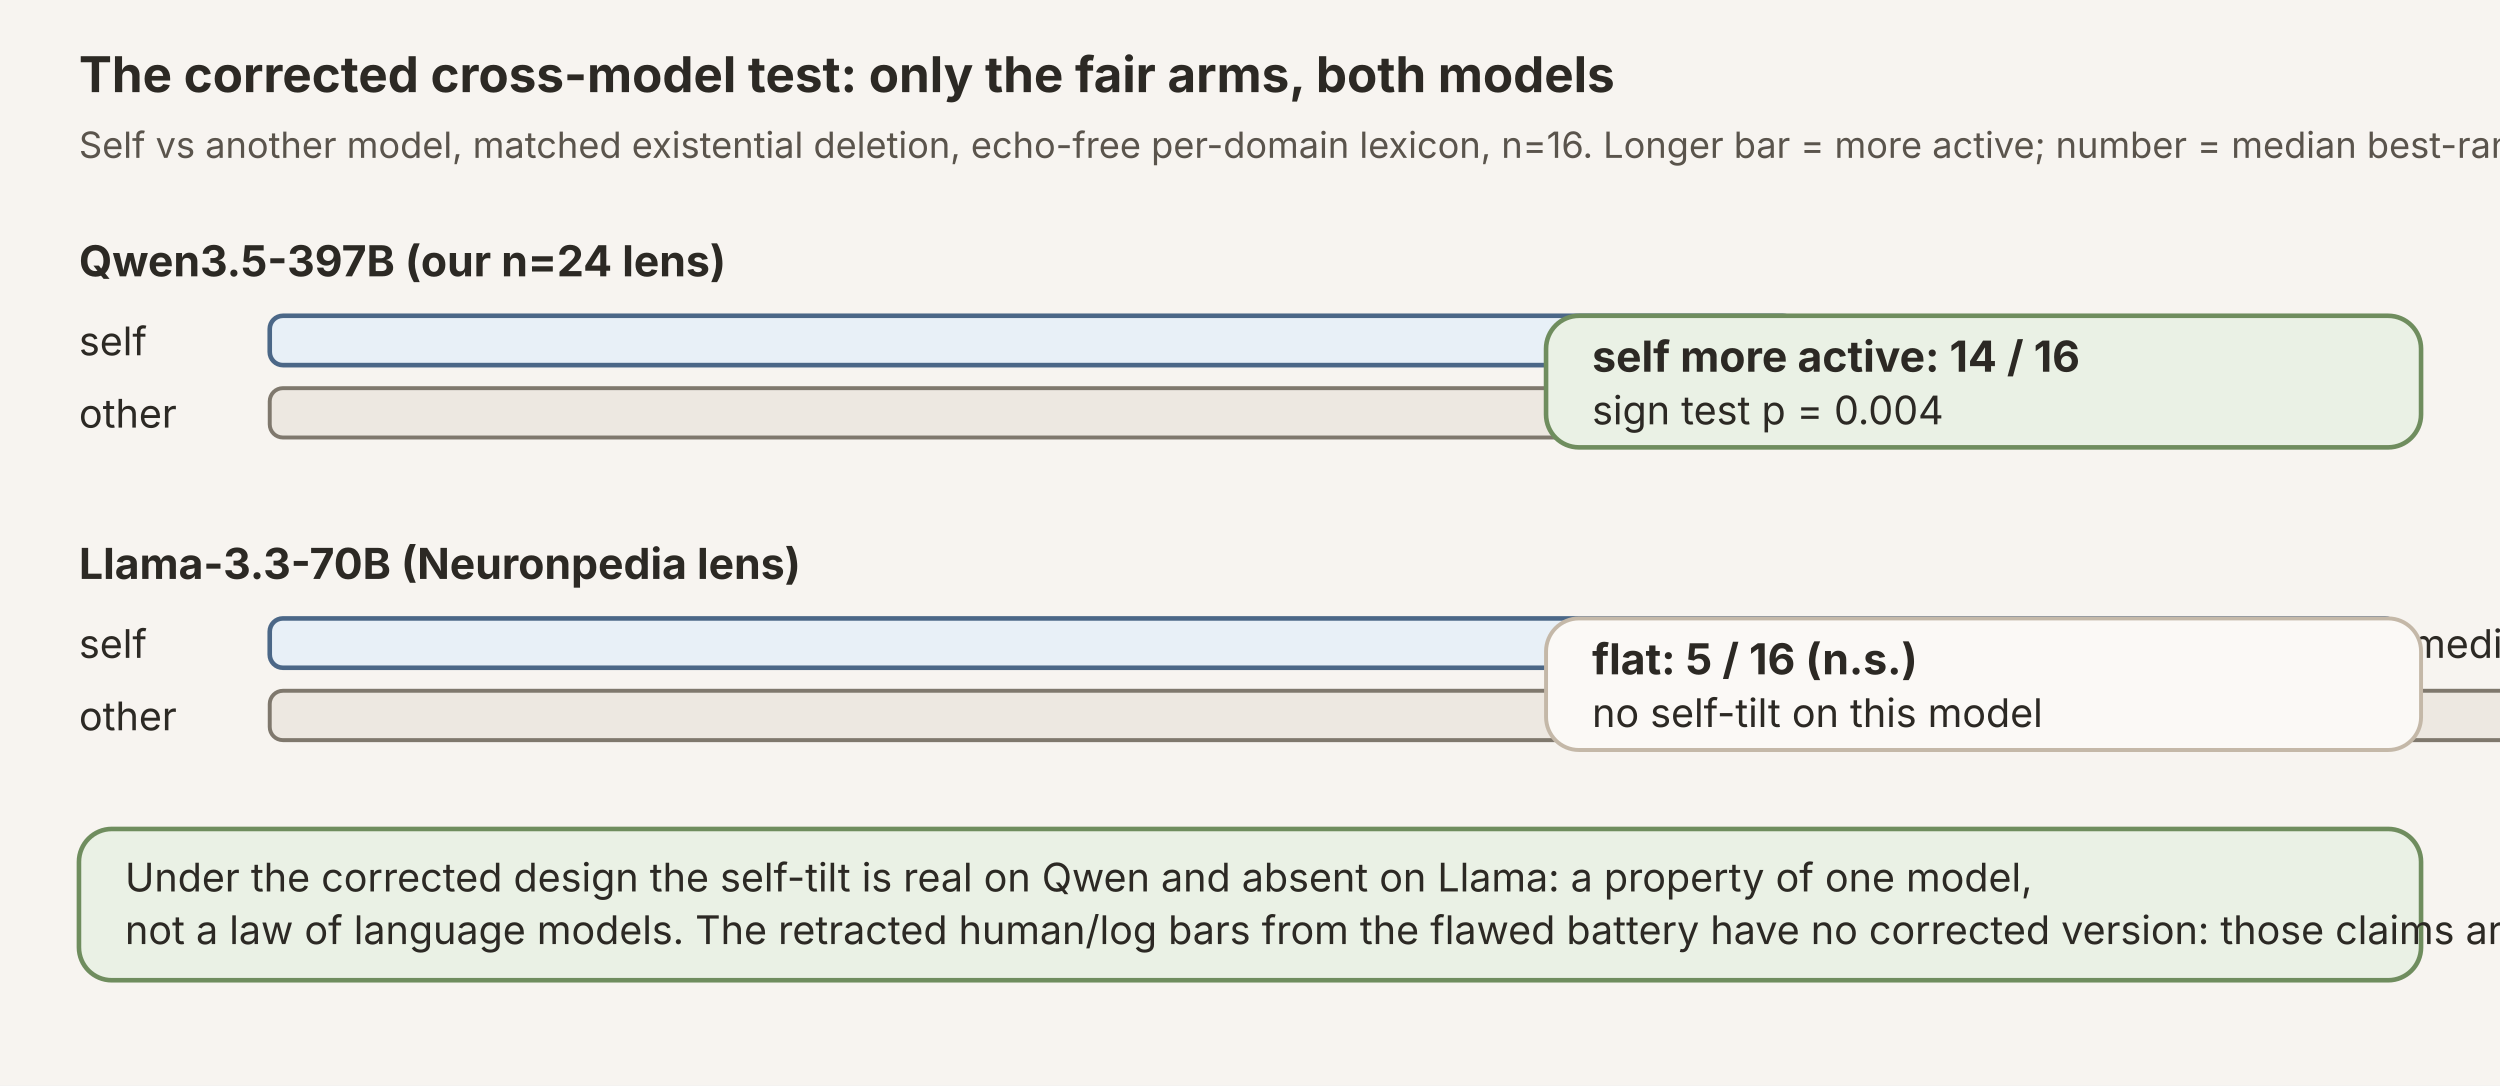
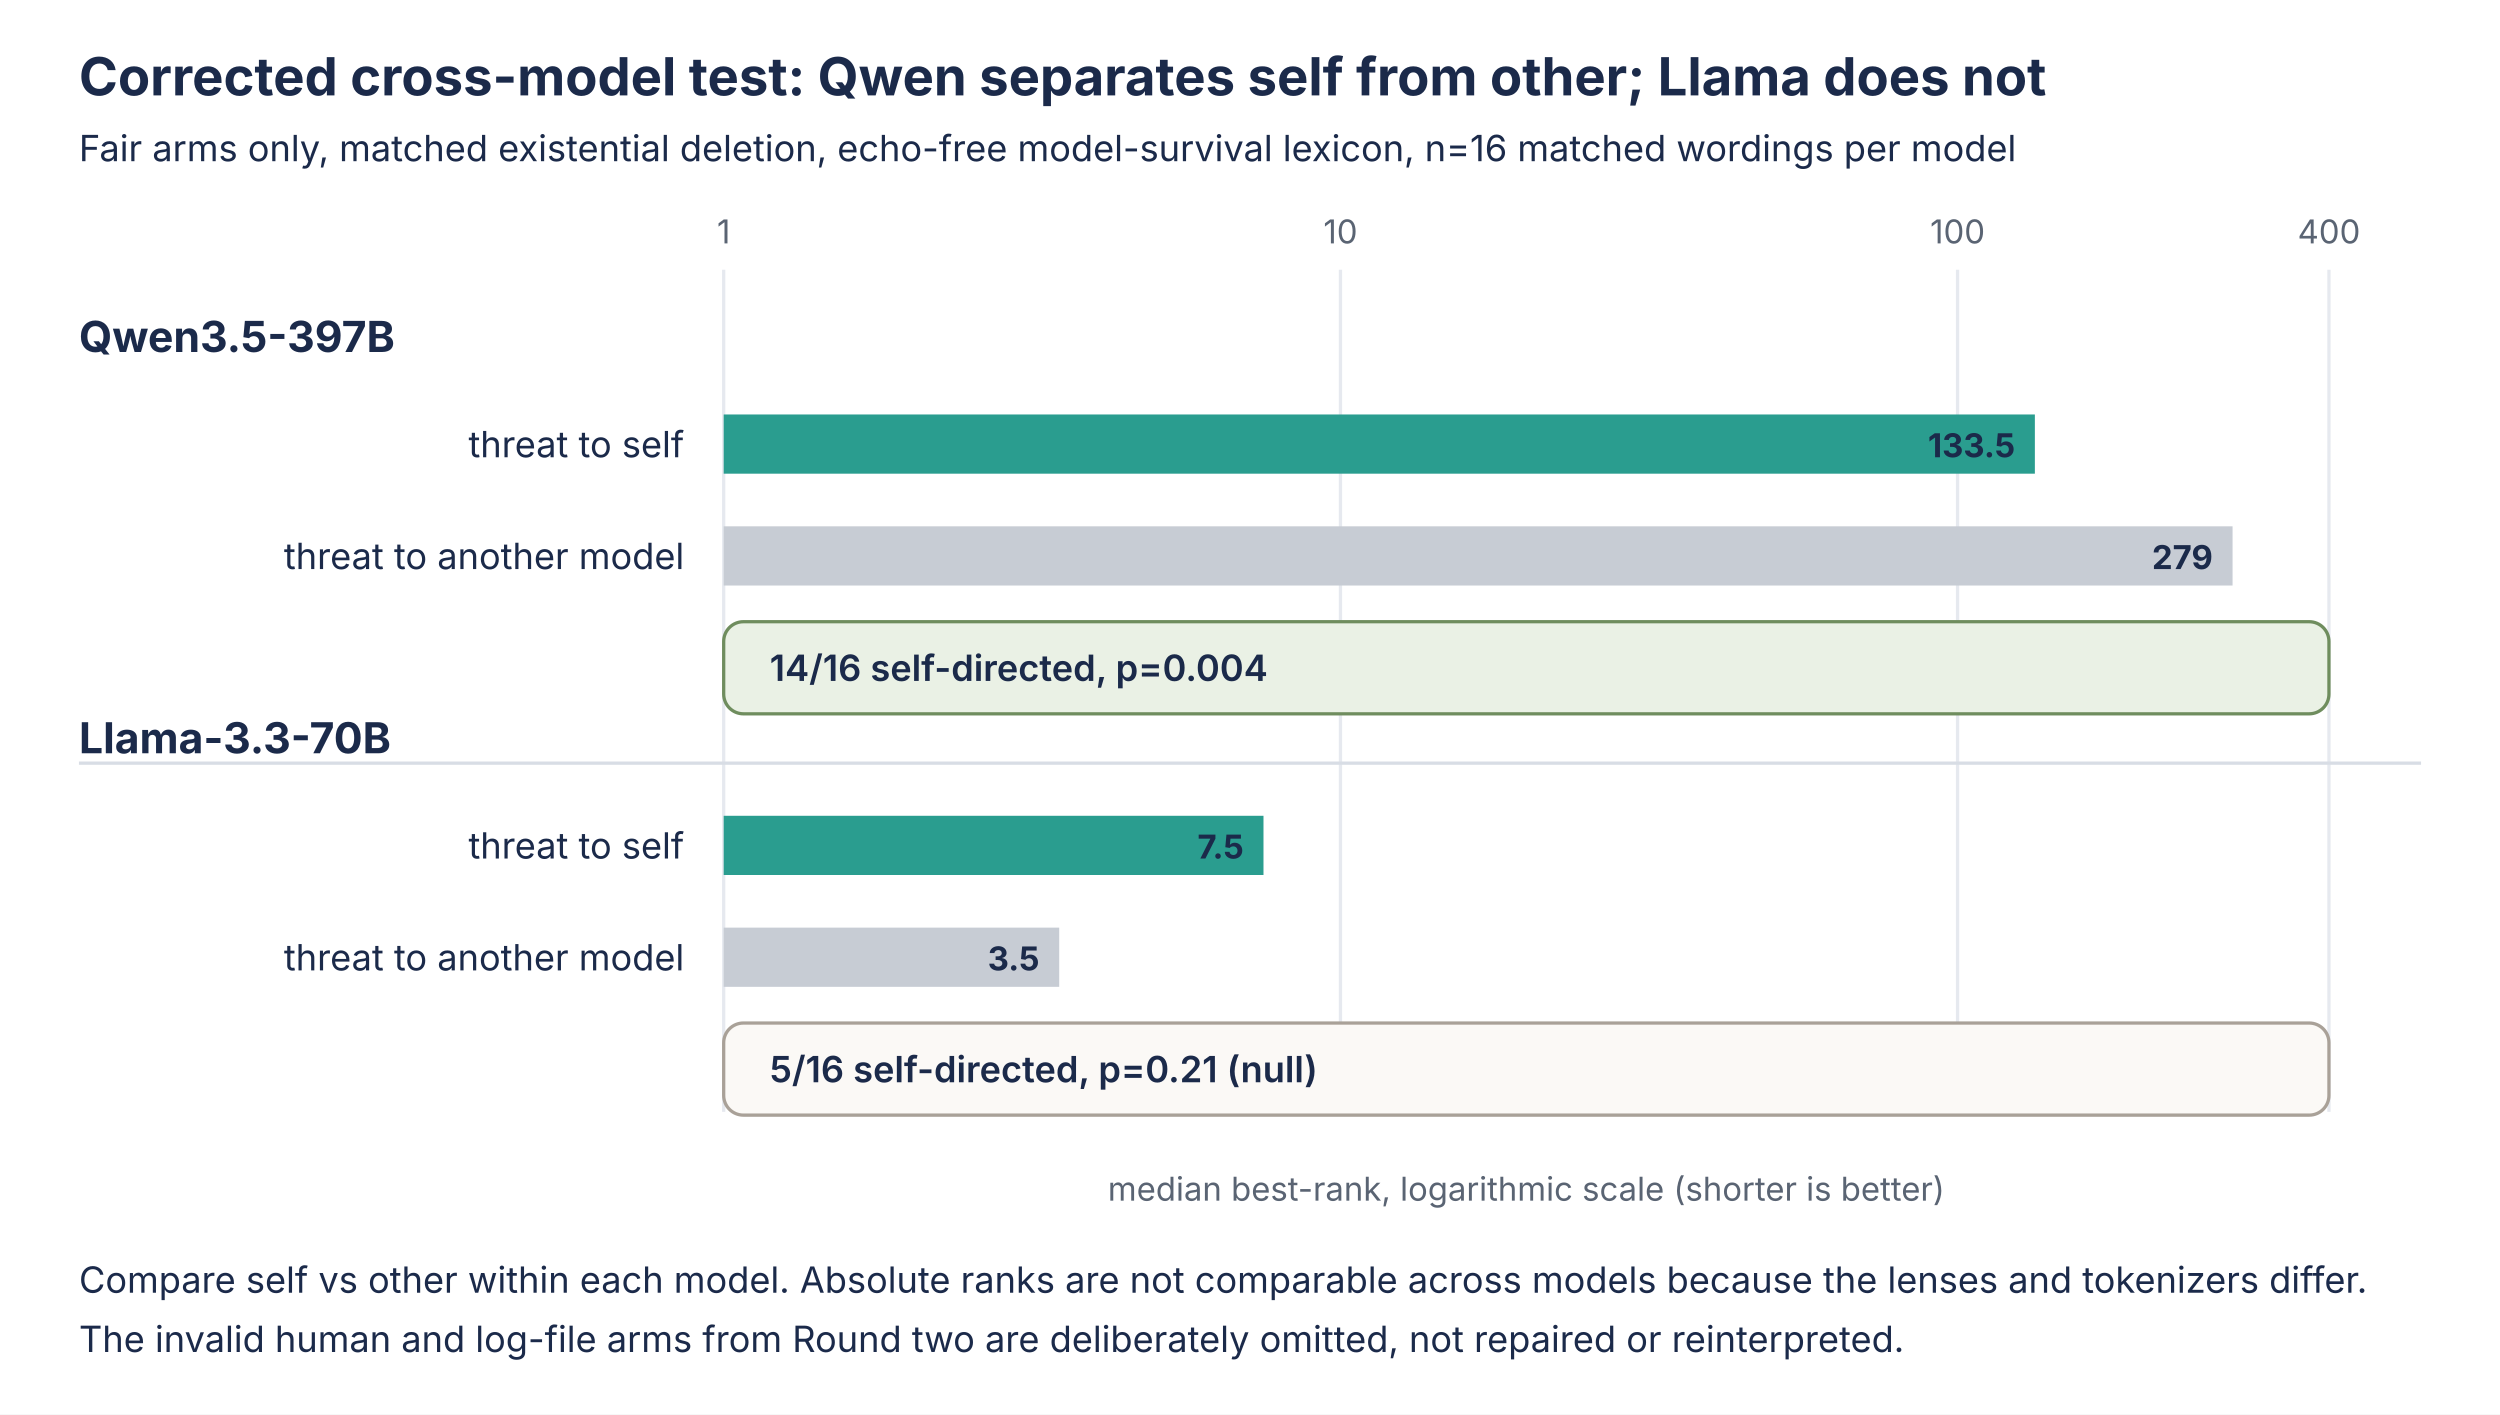
- <svg xmlns="http://www.w3.org/2000/svg" width="760" height="330" viewBox="0 0 760 330" role="img" aria-labelledby="tV2X dV2X">
-   <rect width="100%" height="100%" fill="#F7F4F0" />
-   <style>.t{font-family:Inter,Arial,Helvetica,sans-serif;fill:#2C2924}.title{font-size:15px;font-weight:700}.h{font-size:13px;font-weight:700}.s{font-size:12px}.m{font-size:11px;fill:#5A544C}.selfbar{fill:#E8F0F7;stroke:#4B6787;stroke-width:1.4}.otherbar{fill:#EDE8E1;stroke:#7F786D;stroke-width:1.2}.win{fill:#EAF1E5;stroke:#6F8D5E;stroke-width:1.4}.humand{fill:#F3E8E0;stroke:#A67C52;stroke-width:1.4}.card{fill:#FBF9F6;stroke:#C4B8A8;stroke-width:1.2}</style>
-   <text x="24" y="28" class="t title">The corrected cross-model test: only the fair arms, both models</text>
-   <text x="24" y="48" class="t m">Self vs another model, matched existential deletion, echo-free per-domain lexicon, n=16. Longer bar = more active; number = median best-rank.</text>
-   <text x="24" y="84" class="t h">Qwen3.5-397B (our n=24 lens)</text>
-   <text x="24" y="108" class="t s">self</text>
-   <rect x="82" y="96" width="464" height="15" rx="4" class="selfbar" />
-   <text x="550" y="108" class="t s">median rank 134</text>
-   <text x="24" y="130" class="t s">other</text>
-   <rect x="82" y="118" width="417" height="15" rx="4" class="otherbar" />
-   <text x="503" y="130" class="t s">279</text>
-   <rect x="470" y="96" width="266" height="40" rx="10" class="win" />
-   <text x="484" y="113" class="t h">self more active: 14 / 16</text>
-   <text x="484" y="129" class="t s">sign test p = 0.004</text>
-   <text x="24" y="176" class="t h">Llama-3.3-70B (Neuronpedia lens)</text>
-   <text x="24" y="200" class="t s">self</text>
-   <rect x="82" y="188" width="647" height="15" rx="4" class="selfbar" />
-   <text x="733" y="200" class="t s">median rank 8</text>
-   <text x="24" y="222" class="t s">other</text>
-   <rect x="82" y="210" width="695" height="15" rx="4" class="otherbar" />
-   <text x="781" y="222" class="t s">4</text>
-   <rect x="470" y="188" width="266" height="40" rx="10" class="card" />
-   <text x="484" y="205" class="t h">flat: 5 / 16 (n.s.)</text>
-   <text x="484" y="221" class="t s">no self-tilt on this model</text>
-   <rect x="24" y="252" width="712" height="46" rx="10" class="win" />
-   <text x="38" y="271" class="t s">Under the corrected design the self-tilt is real on Qwen and absent on Llama: a property of one model,</text>
-   <text x="38" y="287" class="t s">not a law of language models. The retracted human/log bars from the flawed battery have no corrected version: those claims are withdrawn.</text>
+ <svg xmlns="http://www.w3.org/2000/svg" width="760" height="430" viewBox="0 0 760 430" role="img" aria-labelledby="title desc">
+   <style>
+ .text{font-family:Inter,Arial,Helvetica,sans-serif;fill:#1B2A4A}
+ .title{font-size:16px;font-weight:700}.subtitle{font-size:11px}
+ .axis{font-size:10px;fill:#5A6473}.group{font-size:13px;font-weight:700}
+ .label{font-size:11px}.value{font-size:10px;font-weight:700}
+ .result{font-size:11px;font-weight:600}
+ </style>
+   <rect width="760" height="430" fill="#FFFFFF" />
+   <text x="24" y="29" class="text title">Corrected cross-model test: Qwen separates self from other; Llama does not</text>
+   <text x="24" y="49" class="text subtitle">Fair arms only, matched existential deletion, echo-free model-survival lexicon, n=16 matched wordings per model</text>
+   <line x1="220.0" y1="82" x2="220.0" y2="338" stroke="#E6E9EF" stroke-width="1" />
+   <text x="220.0" y="74" class="text axis" text-anchor="middle">1</text>
+   <line x1="407.5" y1="82" x2="407.5" y2="338" stroke="#E6E9EF" stroke-width="1" />
+   <text x="407.5" y="74" class="text axis" text-anchor="middle">10</text>
+   <line x1="595.1" y1="82" x2="595.1" y2="338" stroke="#E6E9EF" stroke-width="1" />
+   <text x="595.1" y="74" class="text axis" text-anchor="middle">100</text>
+   <line x1="708.0" y1="82" x2="708.0" y2="338" stroke="#E6E9EF" stroke-width="1" />
+   <text x="708.0" y="74" class="text axis" text-anchor="middle">400</text>
+   <text x="24" y="107" class="text group">Qwen3.5-397B</text>
+   <text x="208" y="139" class="text label" text-anchor="end">threat to self</text>
+   <rect x="220" y="126" width="398.6" height="18" fill="#2A9D8F" />
+   <text x="612.6" y="139" class="text value" text-anchor="end">133.5</text>
+   <text x="208" y="173" class="text label" text-anchor="end">threat to another model</text>
+   <rect x="220" y="160" width="458.7" height="18" fill="#C7CCD4" />
+   <text x="672.7" y="173" class="text value" text-anchor="end">279</text>
+   <rect x="220" y="189" width="488" height="28" rx="6" fill="#EAF1E5" stroke="#6F8D5E" />
+   <text x="234" y="207" class="text result">14/16 self-directed, p=0.004</text>
+   <text x="24" y="229" class="text group">Llama-3.3-70B</text>
+   <text x="208" y="261" class="text label" text-anchor="end">threat to self</text>
+   <rect x="220" y="248" width="164.1" height="18" fill="#2A9D8F" />
+   <text x="378.1" y="261" class="text value" text-anchor="end">7.5</text>
+   <text x="208" y="295" class="text label" text-anchor="end">threat to another model</text>
+   <rect x="220" y="282" width="102.0" height="18" fill="#C7CCD4" />
+   <text x="316.0" y="295" class="text value" text-anchor="end">3.5</text>
+   <rect x="220" y="311" width="488" height="28" rx="6" fill="#FBF9F6" stroke="#A9A198" />
+   <text x="234" y="329" class="text result">5/16 self-directed, p=0.21 (null)</text>
+   <line x1="24" y1="232" x2="736" y2="232" stroke="#D8DDE5" />
+   <text x="464" y="365" class="text axis" text-anchor="middle">median best-rank, logarithmic scale (shorter is better)</text>
+   <text x="24" y="393" class="text subtitle">Compare self vs other within each model. Absolute ranks are not comparable across models because the lenses and tokenizers differ.</text>
+   <text x="24" y="411" class="text subtitle">The invalid human and log-file arms from Round two are deliberately omitted, not repaired or reinterpreted.</text>
</svg>
